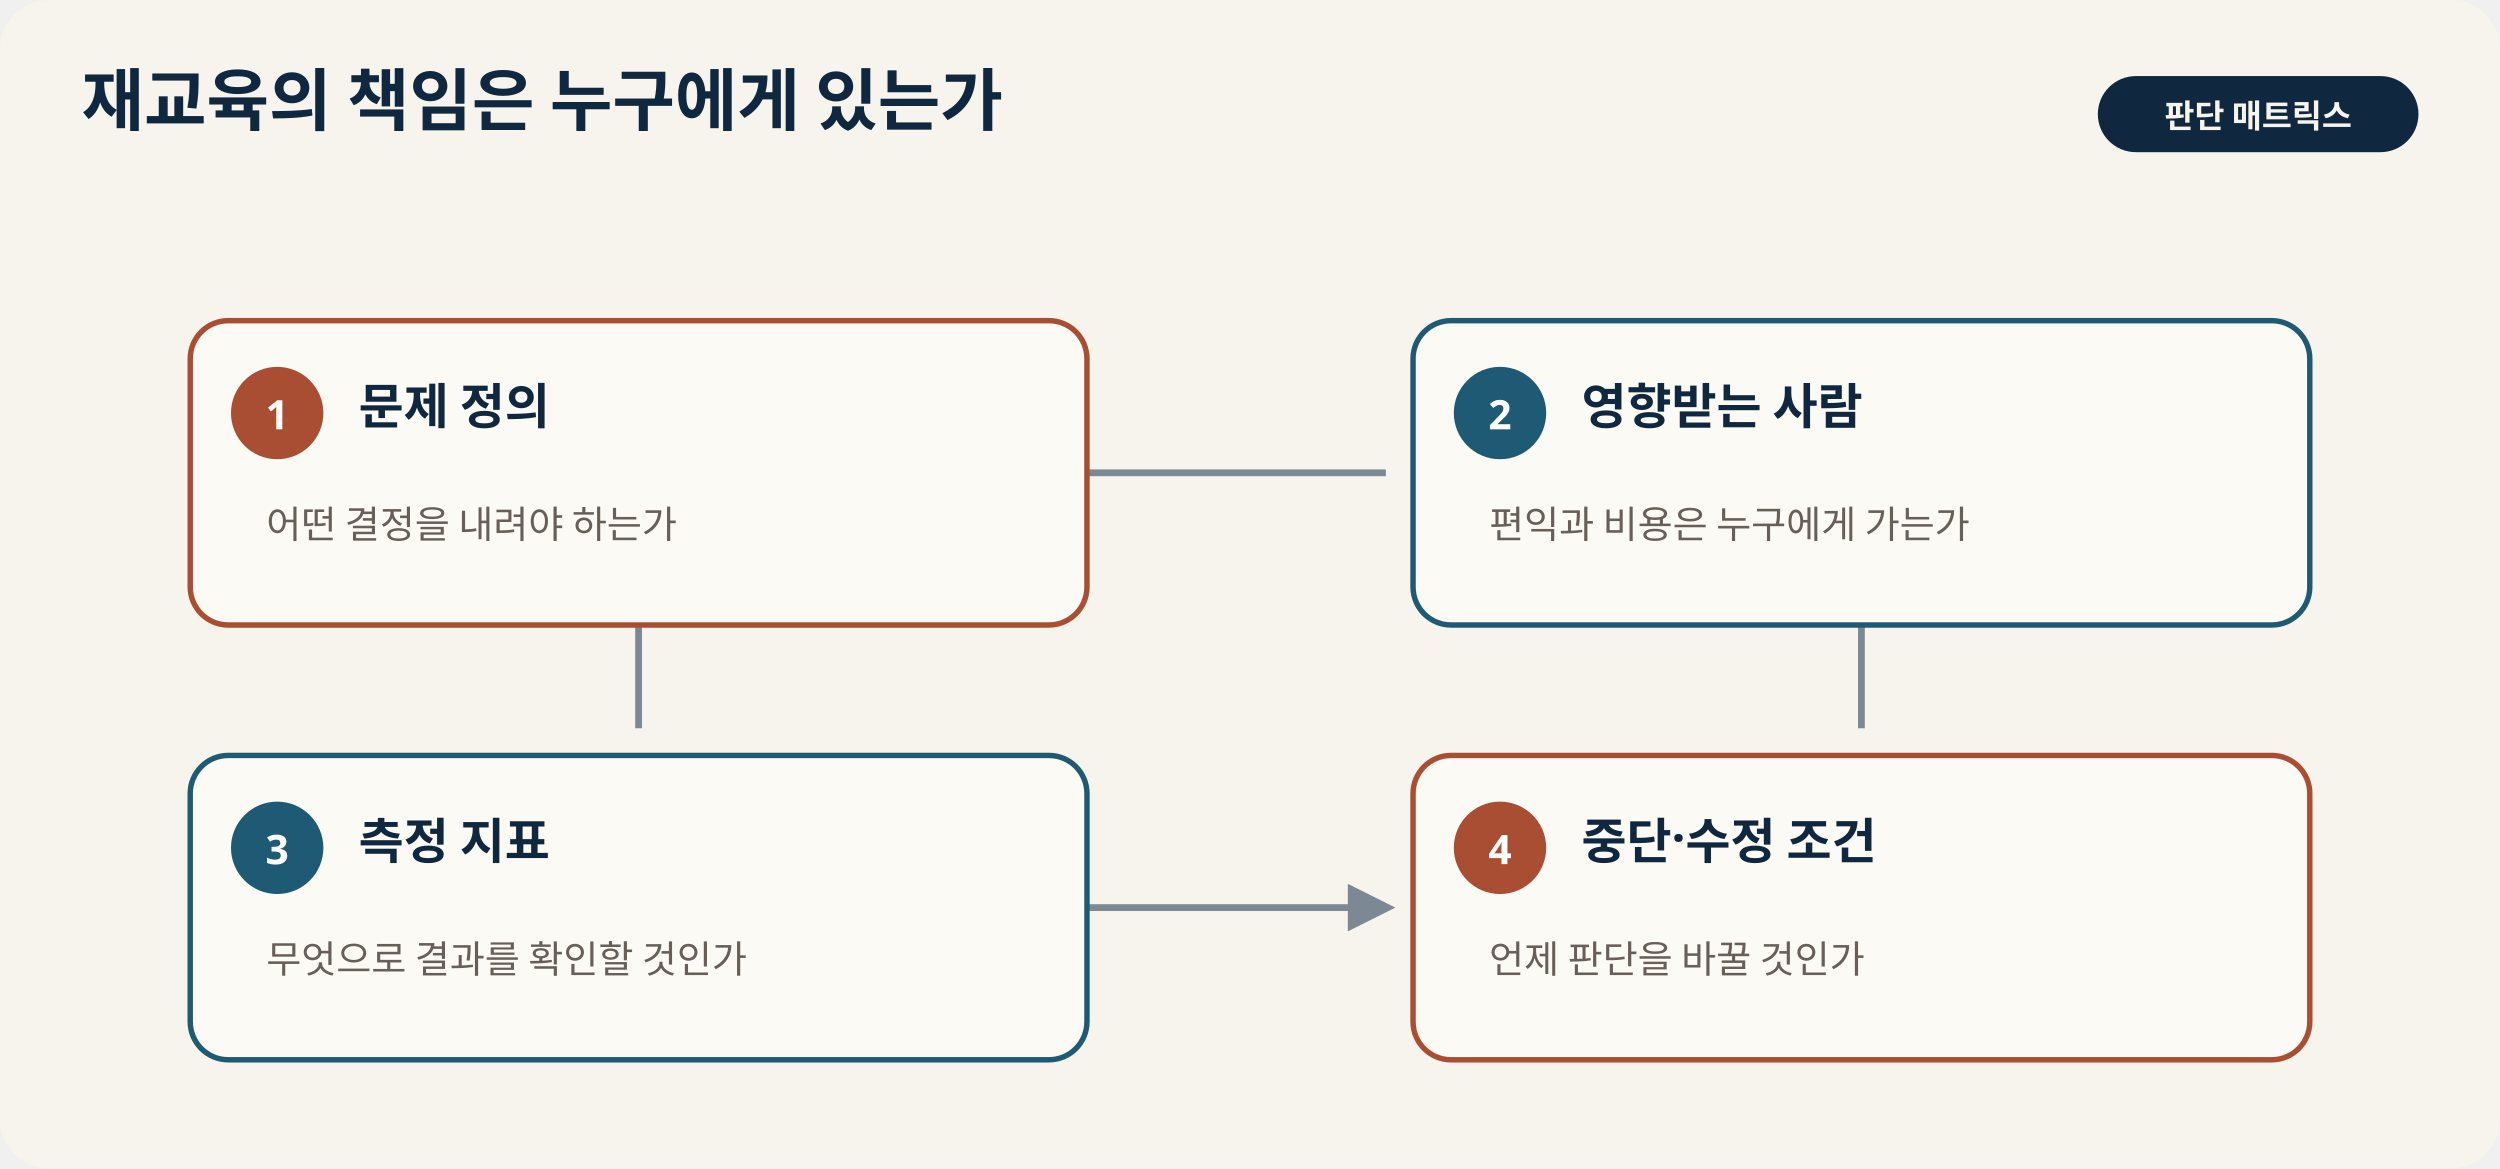
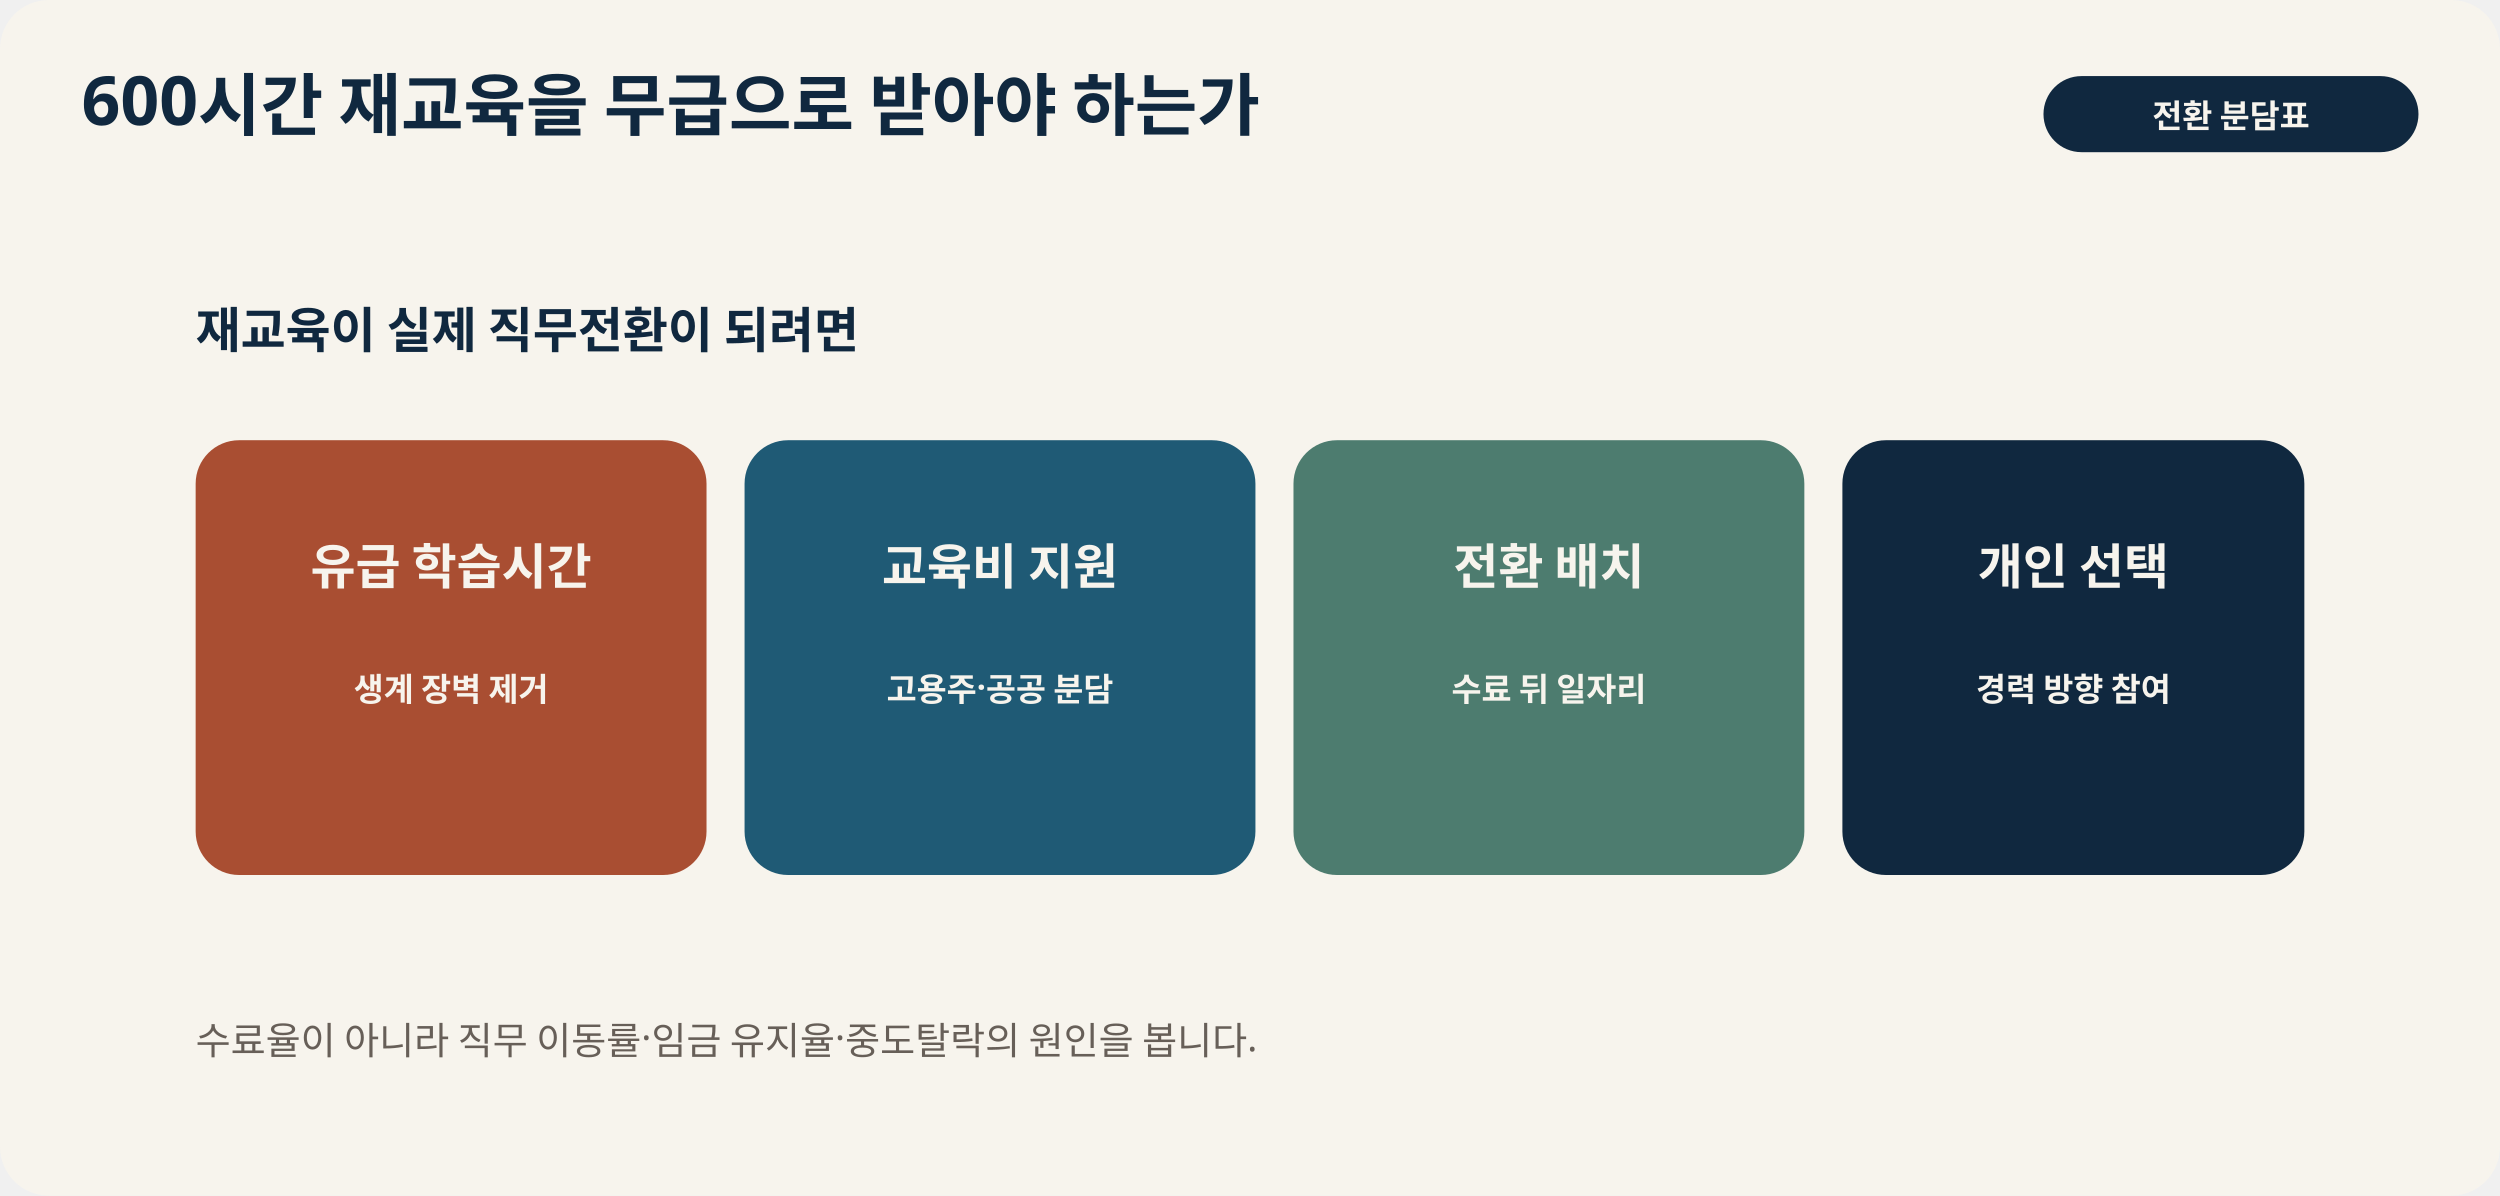
- <svg xmlns="http://www.w3.org/2000/svg" viewBox="0 0 920 430" role="img" aria-labelledby="title desc">
-   <defs>
-     <marker id="arrow" viewBox="0 0 10 10" refX="8" refY="5" markerWidth="7" markerHeight="7" orient="auto-start-reverse">
-       <path d="M0 0L10 5L0 10Z" fill="#7C8994" />
-     </marker>
-   </defs>
-   <style>.bg{fill:#F7F4ED}.title{font:700 25px "Noto Sans KR",sans-serif;fill:#10283F}.label{font:700 18px "Noto Sans KR",sans-serif;fill:#10283F}.note{font:14px "Noto Sans KR",sans-serif;fill:#675F58}.num{font:700 15px "Noto Sans KR",sans-serif;fill:#FFF}.badge{font:700 12px "Noto Sans KR",sans-serif;fill:#F7F4ED}</style>
+ <svg xmlns="http://www.w3.org/2000/svg" viewBox="0 0 920 440" role="img" aria-labelledby="title desc">
+   <style>
+   .bg{fill:#F7F4ED} .title{font:700 25px "Noto Sans KR",sans-serif;fill:#10283F}
+   .label{font:700 18px "Noto Sans KR",sans-serif;fill:#10283F}
+   .small{font:14px "Noto Sans KR",sans-serif;fill:#675F58}
+   .big{font:700 31px "Noto Sans KR",sans-serif;fill:#A94E32}
+   .badge{font:700 12px "Noto Sans KR",sans-serif;fill:#F7F4ED}
+ </style>
  <rect class="bg" width="100%" height="100%" rx="18" />
-   <text x="30" y="46" class="title">재교육의 책임은 누구에게 있는가</text>
-   <rect x="772" y="28" width="118" height="28" rx="14" fill="#10283F" />
-   <text x="831" y="47" text-anchor="middle" class="badge">판단 매트릭스</text>
-   <path d="M400 174H510M235 230V268M685 230V268M400 334H510" fill="none" stroke="#7C8994" stroke-width="2.5" marker-end="url(#arrow)" />
-   <rect x="70" y="118" width="330" height="112" rx="14" fill="#FCFAF5" stroke="#A94E32" stroke-width="2" />
-   <circle cx="102" cy="152" r="17" fill="#A94E32" />
-   <text x="102" y="158" text-anchor="middle" class="num">1</text>
-   <text x="132" y="156" class="label">문제 정의</text>
-   <text x="98" y="198" class="note">어떤 결정을 내려야 하는가</text>
-   <rect x="520" y="118" width="330" height="112" rx="14" fill="#FCFAF5" stroke="#1F5A75" stroke-width="2" />
-   <circle cx="552" cy="152" r="17" fill="#1F5A75" />
-   <text x="552" y="158" text-anchor="middle" class="num">2</text>
-   <text x="582" y="156" class="label">영향받는 사람</text>
-   <text x="548" y="198" class="note">편익과 비용은 누구에게 가는가</text>
-   <rect x="70" y="278" width="330" height="112" rx="14" fill="#FCFAF5" stroke="#1F5A75" stroke-width="2" />
-   <circle cx="102" cy="312" r="17" fill="#1F5A75" />
-   <text x="102" y="318" text-anchor="middle" class="num">3</text>
-   <text x="132" y="316" class="label">측정 지표</text>
-   <text x="98" y="358" class="note">무엇으로 결과를 확인할 것인가</text>
-   <rect x="520" y="278" width="330" height="112" rx="14" fill="#FCFAF5" stroke="#A94E32" stroke-width="2" />
-   <circle cx="552" cy="312" r="17" fill="#A94E32" />
-   <text x="552" y="318" text-anchor="middle" class="num">4</text>
-   <text x="582" y="316" class="label">중단·수정 조건</text>
-   <text x="548" y="358" class="note">언제 판단을 바꿀 것인가</text>
+   <text x="30" y="46" class="title">600시간 재교육을 무급으로 받아야 하는가</text>
+   <text x="72" y="128" class="label">재교육이 실제 직무전환이 되려면</text>
+   <rect x="72" y="162" width="188" height="160" rx="16" fill="#A94E32" />
+   <text x="166" y="215" text-anchor="middle" class="badge" style="font-size:18px">유급 학습시간</text>
+   <text x="166" y="258" text-anchor="middle" class="badge">생계 장벽 제거</text>
+   <rect x="274" y="162" width="188" height="160" rx="16" fill="#1F5A75" />
+   <text x="368" y="215" text-anchor="middle" class="badge" style="font-size:18px">교육비 지원</text>
+   <text x="368" y="258" text-anchor="middle" class="badge">고용주·공공 분담</text>
+   <rect x="476" y="162" width="188" height="160" rx="16" fill="#4D7C6F" />
+   <text x="570" y="215" text-anchor="middle" class="badge" style="font-size:18px">전환 배치</text>
+   <text x="570" y="258" text-anchor="middle" class="badge">수료 뒤 일자리</text>
+   <rect x="678" y="162" width="170" height="160" rx="16" fill="#10283F" />
+   <text x="763" y="215" text-anchor="middle" class="badge" style="font-size:18px">개인 선택</text>
+   <text x="763" y="258" text-anchor="middle" class="badge">경력 방향 참여</text>
+   <text x="72" y="388" class="small">수료율이 아니라 직무 이동률·임금 유지율·중도탈락의 원인을 봅니다.</text>
+   <rect x="752" y="28" width="138" height="28" rx="14" fill="#10283F" />
+   <text x="821" y="47" text-anchor="middle" class="badge">전환 분담표</text>
</svg>
